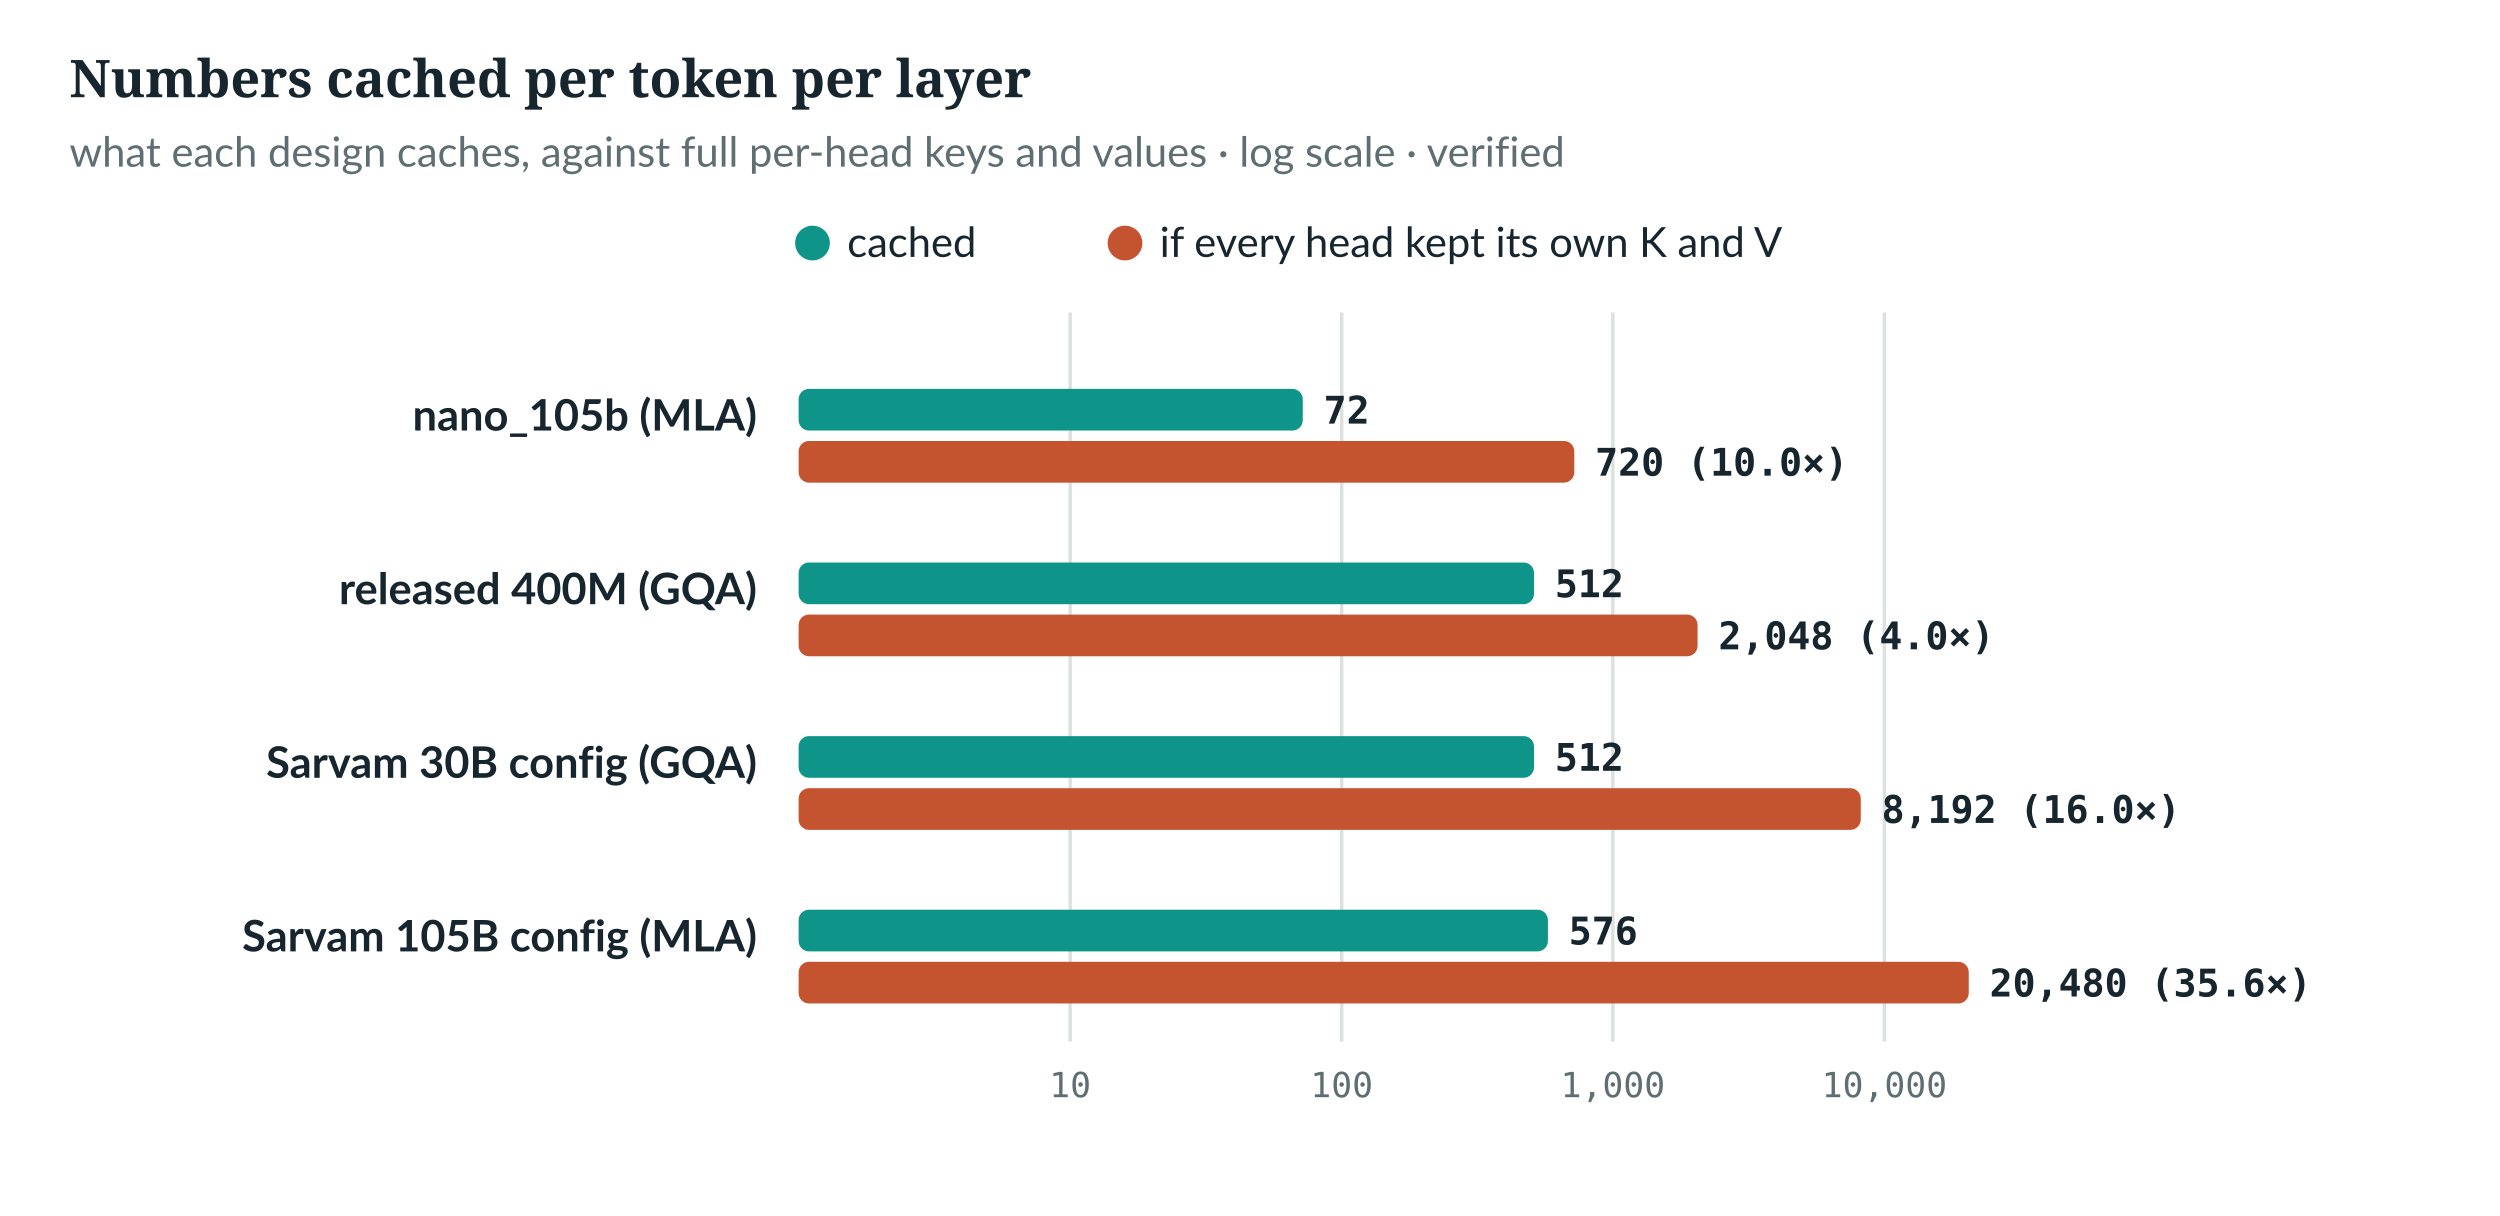
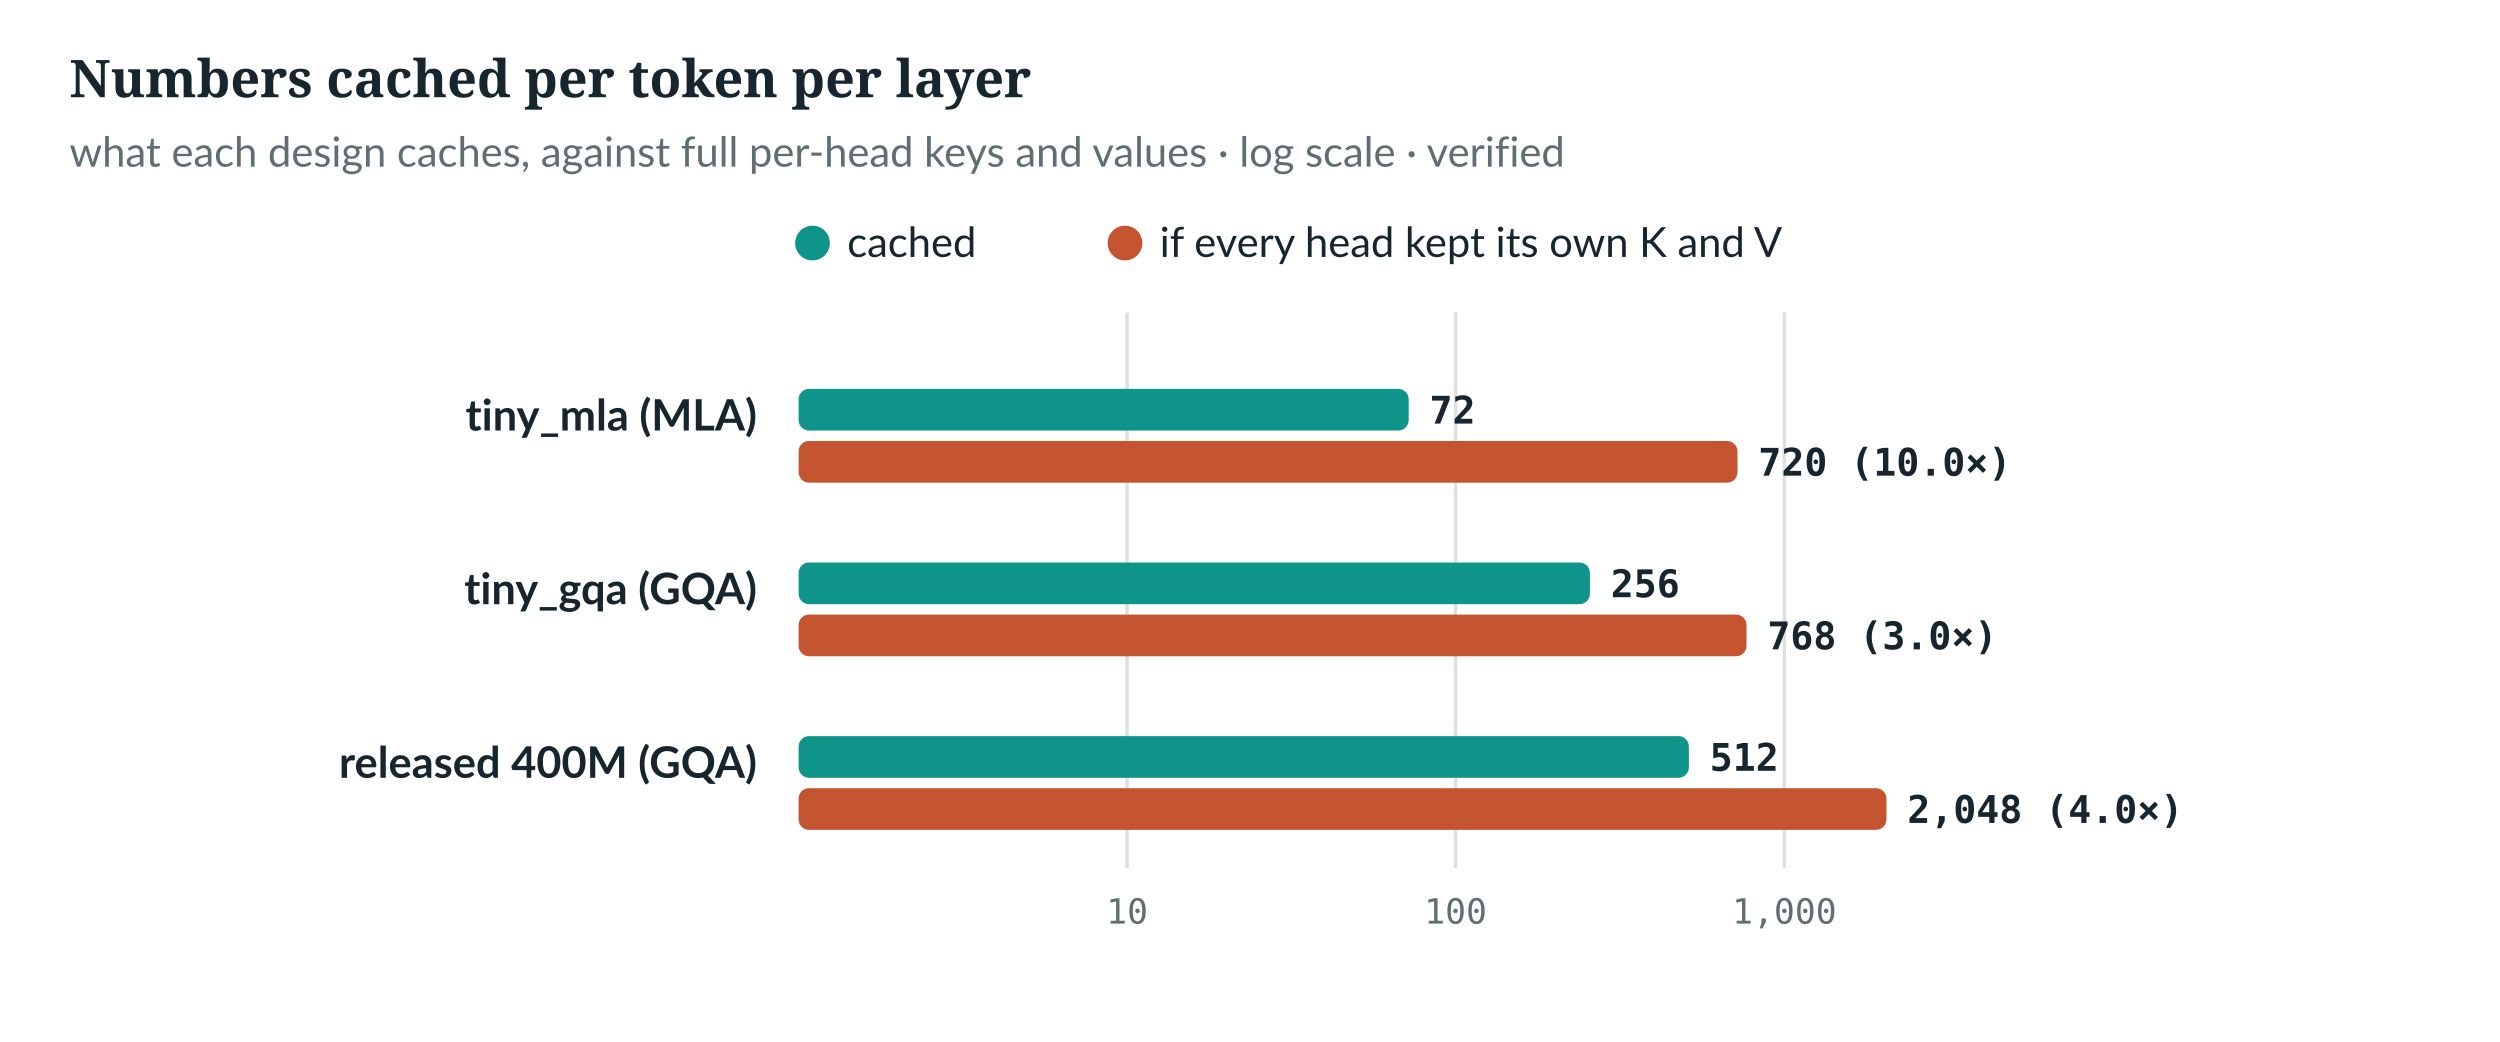
- <svg xmlns="http://www.w3.org/2000/svg" viewBox="0 0 720 350" role="img" aria-labelledby="t d" class="figure-svg">
+ <svg xmlns="http://www.w3.org/2000/svg" viewBox="0 0 720 300" role="img" aria-labelledby="t d" class="figure-svg">
  <defs>
    <pattern id="hatch" width="6" height="6" patternUnits="userSpaceOnUse" patternTransform="rotate(45)">
      <line x1="0" y1="0" x2="0" y2="6" stroke="#DCE1DF" class="f-rule" stroke-width="2" />
    </pattern>
    <marker id="arrow" viewBox="0 0 10 10" refX="9" refY="5" markerWidth="7" markerHeight="7" orient="auto">
      <path d="M0,0 L10,5 L0,10 z" fill="#5E6E72" class="f-muted-fill" />
    </marker>
  </defs>
  <text x="20.0" y="28.0" class="f-ink" fill="#17262E" font-size="15" font-family="Lora, Georgia, serif" font-weight="700" text-anchor="start">Numbers cached per token per layer</text>
  <text x="20.0" y="48.0" class="f-muted" fill="#5E6E72" font-size="12" font-family="Lato, 'Segoe UI', system-ui, sans-serif" font-weight="400" text-anchor="start">what each design caches, against full per-head keys and values · log scale · verified</text>
  <circle cx="234" cy="70" r="5" fill="#0E9488" class="f-teal" />
  <text x="244.0" y="74.0" class="f-ink" fill="#17262E" font-size="12" font-family="Lato, 'Segoe UI', system-ui, sans-serif" font-weight="400" text-anchor="start">cached</text>
  <circle cx="324" cy="70" r="5" fill="#C4532F" class="f-coral" />
  <text x="334.0" y="74.0" class="f-ink" fill="#17262E" font-size="12" font-family="Lato, 'Segoe UI', system-ui, sans-serif" font-weight="400" text-anchor="start">if every head kept its own K and V</text>
-   <line x1="308.2" y1="90.0" x2="308.2" y2="300.0" stroke="#DCE1DF" class="f-rule" stroke-width="1" />
-   <text x="308.2" y="316.0" class="f-muted" fill="#5E6E72" font-size="10" font-family="'JetBrains Mono', Consolas, monospace" font-weight="400" text-anchor="middle">10</text>
-   <line x1="386.4" y1="90.0" x2="386.4" y2="300.0" stroke="#DCE1DF" class="f-rule" stroke-width="1" />
-   <text x="386.4" y="316.0" class="f-muted" fill="#5E6E72" font-size="10" font-family="'JetBrains Mono', Consolas, monospace" font-weight="400" text-anchor="middle">100</text>
-   <line x1="464.5" y1="90.0" x2="464.5" y2="300.0" stroke="#DCE1DF" class="f-rule" stroke-width="1" />
-   <text x="464.5" y="316.0" class="f-muted" fill="#5E6E72" font-size="10" font-family="'JetBrains Mono', Consolas, monospace" font-weight="400" text-anchor="middle">1,000</text>
-   <line x1="542.7" y1="90.0" x2="542.7" y2="300.0" stroke="#DCE1DF" class="f-rule" stroke-width="1" />
-   <text x="542.7" y="316.0" class="f-muted" fill="#5E6E72" font-size="10" font-family="'JetBrains Mono', Consolas, monospace" font-weight="400" text-anchor="middle">10,000</text>
-   <text x="218.0" y="124.0" class="f-ink" fill="#17262E" font-size="12.5" font-family="Lato, 'Segoe UI', system-ui, sans-serif" font-weight="700" text-anchor="end">nano_105b (MLA)</text>
-   <rect x="230.0" y="112.0" width="145.2" height="12.0" rx="3" fill="#0E9488" class="f-teal" />
-   <rect x="230.0" y="127.0" width="223.4" height="12.0" rx="3" fill="#C4532F" class="f-coral" />
-   <text x="381.2" y="122.0" class="f-ink" fill="#17262E" font-size="11" font-family="'JetBrains Mono', Consolas, monospace" font-weight="700" text-anchor="start">72</text>
-   <text x="459.4" y="137.0" class="f-ink" fill="#17262E" font-size="11" font-family="'JetBrains Mono', Consolas, monospace" font-weight="700" text-anchor="start">720  (10.0×)</text>
-   <text x="218.0" y="174.0" class="f-ink" fill="#17262E" font-size="12.5" font-family="Lato, 'Segoe UI', system-ui, sans-serif" font-weight="700" text-anchor="end">released 400M (GQA)</text>
-   <rect x="230.0" y="162.0" width="211.8" height="12.0" rx="3" fill="#0E9488" class="f-teal" />
-   <rect x="230.0" y="177.0" width="258.9" height="12.0" rx="3" fill="#C4532F" class="f-coral" />
-   <text x="447.8" y="172.0" class="f-ink" fill="#17262E" font-size="11" font-family="'JetBrains Mono', Consolas, monospace" font-weight="700" text-anchor="start">512</text>
-   <text x="494.9" y="187.0" class="f-ink" fill="#17262E" font-size="11" font-family="'JetBrains Mono', Consolas, monospace" font-weight="700" text-anchor="start">2,048  (4.0×)</text>
-   <text x="218.0" y="224.0" class="f-ink" fill="#17262E" font-size="12.5" font-family="Lato, 'Segoe UI', system-ui, sans-serif" font-weight="700" text-anchor="end">Sarvam 30B config (GQA)</text>
-   <rect x="230.0" y="212.0" width="211.8" height="12.0" rx="3" fill="#0E9488" class="f-teal" />
-   <rect x="230.0" y="227.0" width="305.9" height="12.0" rx="3" fill="#C4532F" class="f-coral" />
-   <text x="447.8" y="222.0" class="f-ink" fill="#17262E" font-size="11" font-family="'JetBrains Mono', Consolas, monospace" font-weight="700" text-anchor="start">512</text>
-   <text x="541.9" y="237.0" class="f-ink" fill="#17262E" font-size="11" font-family="'JetBrains Mono', Consolas, monospace" font-weight="700" text-anchor="start">8,192  (16.0×)</text>
-   <text x="218.0" y="274.0" class="f-ink" fill="#17262E" font-size="12.5" font-family="Lato, 'Segoe UI', system-ui, sans-serif" font-weight="700" text-anchor="end">Sarvam 105B config (MLA)</text>
-   <rect x="230.0" y="262.0" width="215.8" height="12.0" rx="3" fill="#0E9488" class="f-teal" />
-   <rect x="230.0" y="277.0" width="337.0" height="12.0" rx="3" fill="#C4532F" class="f-coral" />
-   <text x="451.8" y="272.0" class="f-ink" fill="#17262E" font-size="11" font-family="'JetBrains Mono', Consolas, monospace" font-weight="700" text-anchor="start">576</text>
-   <text x="573.0" y="287.0" class="f-ink" fill="#17262E" font-size="11" font-family="'JetBrains Mono', Consolas, monospace" font-weight="700" text-anchor="start">20,480  (35.6×)</text>
+   <line x1="324.6" y1="90.0" x2="324.6" y2="250.0" stroke="#DCE1DF" class="f-rule" stroke-width="1" />
+   <text x="324.6" y="266.0" class="f-muted" fill="#5E6E72" font-size="10" font-family="'JetBrains Mono', Consolas, monospace" font-weight="400" text-anchor="middle">10</text>
+   <line x1="419.2" y1="90.0" x2="419.2" y2="250.0" stroke="#DCE1DF" class="f-rule" stroke-width="1" />
+   <text x="419.2" y="266.0" class="f-muted" fill="#5E6E72" font-size="10" font-family="'JetBrains Mono', Consolas, monospace" font-weight="400" text-anchor="middle">100</text>
+   <line x1="513.9" y1="90.0" x2="513.9" y2="250.0" stroke="#DCE1DF" class="f-rule" stroke-width="1" />
+   <text x="513.9" y="266.0" class="f-muted" fill="#5E6E72" font-size="10" font-family="'JetBrains Mono', Consolas, monospace" font-weight="400" text-anchor="middle">1,000</text>
+   <text x="218.0" y="124.0" class="f-ink" fill="#17262E" font-size="12.5" font-family="Lato, 'Segoe UI', system-ui, sans-serif" font-weight="700" text-anchor="end">tiny_mla (MLA)</text>
+   <rect x="230.0" y="112.0" width="175.7" height="12.0" rx="3" fill="#0E9488" class="f-teal" />
+   <rect x="230.0" y="127.0" width="270.4" height="12.0" rx="3" fill="#C4532F" class="f-coral" />
+   <text x="411.7" y="122.0" class="f-ink" fill="#17262E" font-size="11" font-family="'JetBrains Mono', Consolas, monospace" font-weight="700" text-anchor="start">72</text>
+   <text x="506.4" y="137.0" class="f-ink" fill="#17262E" font-size="11" font-family="'JetBrains Mono', Consolas, monospace" font-weight="700" text-anchor="start">720  (10.0×)</text>
+   <text x="218.0" y="174.0" class="f-ink" fill="#17262E" font-size="12.5" font-family="Lato, 'Segoe UI', system-ui, sans-serif" font-weight="700" text-anchor="end">tiny_gqa (GQA)</text>
+   <rect x="230.0" y="162.0" width="227.9" height="12.0" rx="3" fill="#0E9488" class="f-teal" />
+   <rect x="230.0" y="177.0" width="273.0" height="12.0" rx="3" fill="#C4532F" class="f-coral" />
+   <text x="463.9" y="172.0" class="f-ink" fill="#17262E" font-size="11" font-family="'JetBrains Mono', Consolas, monospace" font-weight="700" text-anchor="start">256</text>
+   <text x="509.0" y="187.0" class="f-ink" fill="#17262E" font-size="11" font-family="'JetBrains Mono', Consolas, monospace" font-weight="700" text-anchor="start">768  (3.0×)</text>
+   <text x="218.0" y="224.0" class="f-ink" fill="#17262E" font-size="12.5" font-family="Lato, 'Segoe UI', system-ui, sans-serif" font-weight="700" text-anchor="end">released 400M (GQA)</text>
+   <rect x="230.0" y="212.0" width="256.4" height="12.0" rx="3" fill="#0E9488" class="f-teal" />
+   <rect x="230.0" y="227.0" width="313.3" height="12.0" rx="3" fill="#C4532F" class="f-coral" />
+   <text x="492.4" y="222.0" class="f-ink" fill="#17262E" font-size="11" font-family="'JetBrains Mono', Consolas, monospace" font-weight="700" text-anchor="start">512</text>
+   <text x="549.3" y="237.0" class="f-ink" fill="#17262E" font-size="11" font-family="'JetBrains Mono', Consolas, monospace" font-weight="700" text-anchor="start">2,048  (4.0×)</text>
</svg>
